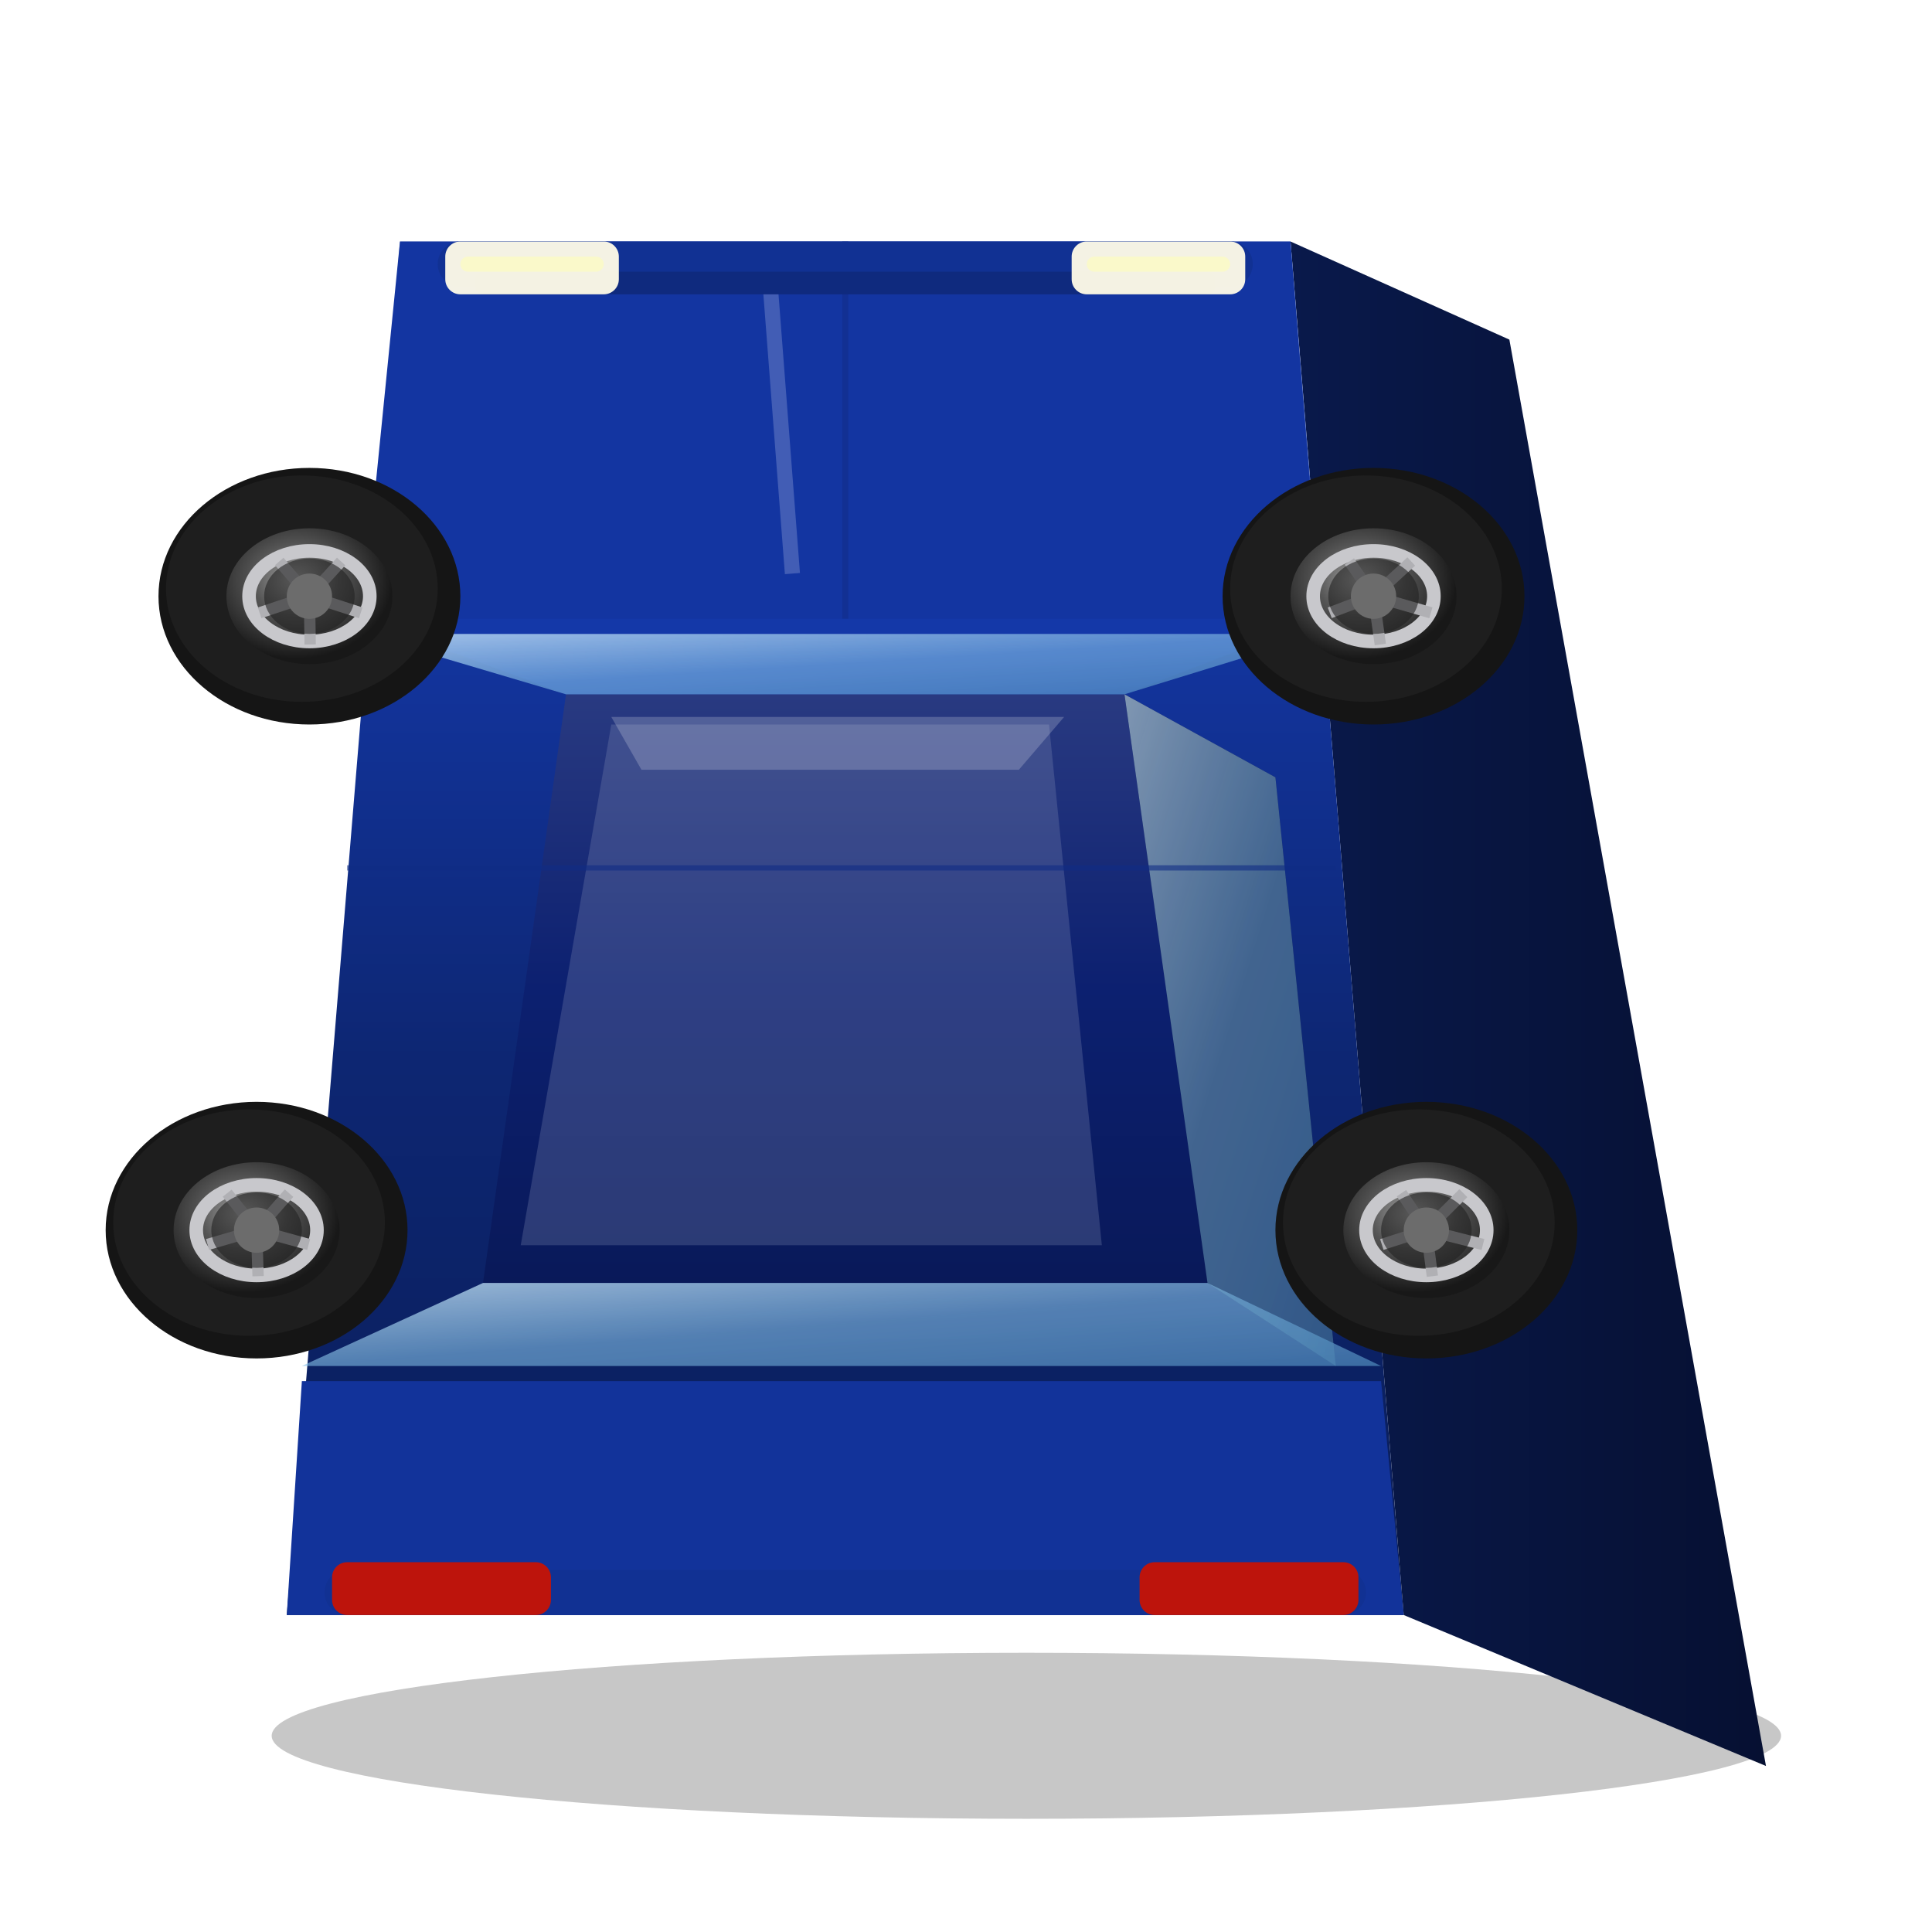
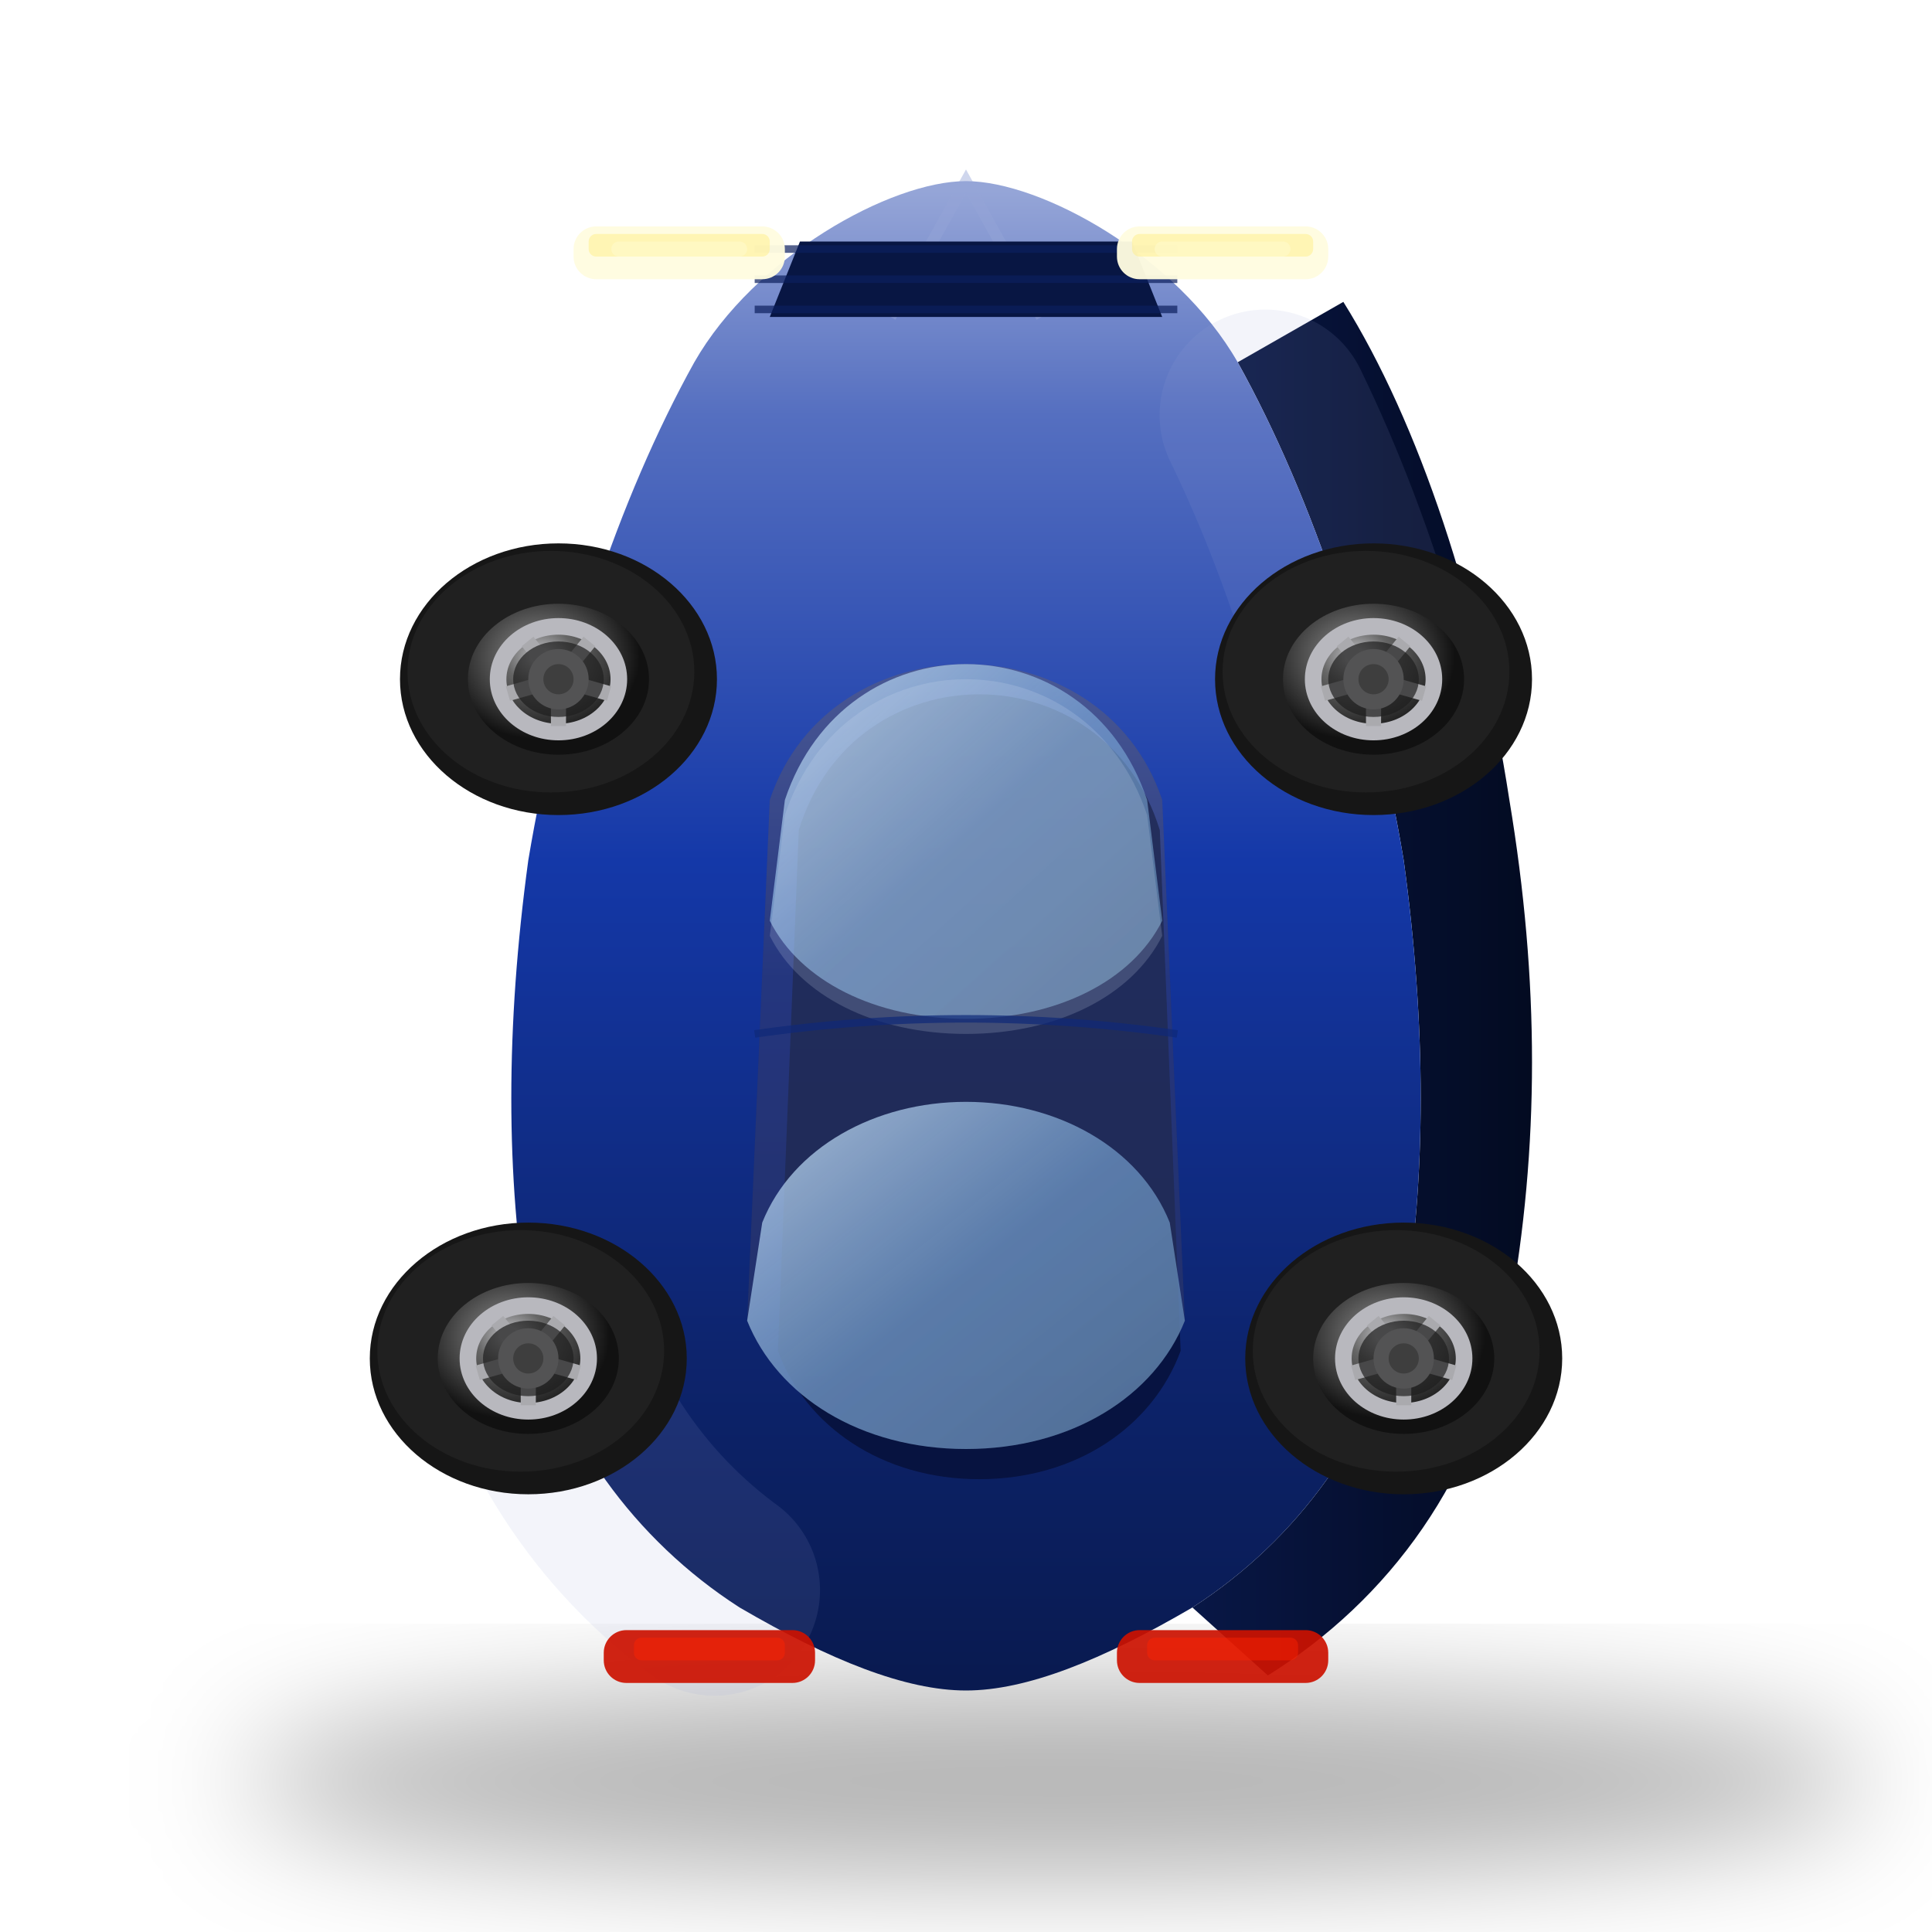
<svg xmlns="http://www.w3.org/2000/svg" viewBox="0 0 256 256">
  <defs>
    <linearGradient id="pgbmwm4" x1="0" y1="0" x2="0" y2="1">
-       <stop offset="0%" stop-color="rgb(142,159,213)" />
-       <stop offset="22%" stop-color="rgb(20,56,168)" />
-       <stop offset="60%" stop-color="rgb(13,38,114)" />
-       <stop offset="100%" stop-color="rgb(10,29,87)" />
+       <stop offset="0%" stop-color="rgb(149,165,215)" />
+       <stop offset="15%" stop-color="rgb(85,111,192)" />
+       <stop offset="45%" stop-color="rgb(20,56,168)" />
+       <stop offset="78%" stop-color="rgb(13,36,109)" />
+       <stop offset="100%" stop-color="rgb(9,26,80)" />
    </linearGradient>
    <linearGradient id="spbmwm4" x1="0" y1="0" x2="1" y2="0">
-       <stop offset="0%" stop-color="rgb(9,25,75)" />
-       <stop offset="100%" stop-color="rgb(6,16,50)" />
+       <stop offset="0%" stop-color="rgb(8,23,70)" />
+       <stop offset="60%" stop-color="rgb(5,15,47)" />
+       <stop offset="100%" stop-color="rgb(3,11,33)" />
    </linearGradient>
    <linearGradient id="rgbmwm4" x1="0" y1="0" x2="0" y2="1">
-       <stop offset="0%" stop-color="rgb(41,58,129)" />
-       <stop offset="50%" stop-color="rgb(12,32,112)" />
-       <stop offset="100%" stop-color="rgb(9,25,89)" />
+       <stop offset="0%" stop-color="rgb(60,76,140)" />
+       <stop offset="40%" stop-color="rgb(12,32,112)" />
+       <stop offset="100%" stop-color="rgb(8,22,78)" />
    </linearGradient>
    <linearGradient id="glbmwm4" x1="0" y1="0" x2="1" y2="1">
-       <stop offset="0%" stop-color="rgba(210,240,255,0.75)" />
-       <stop offset="50%" stop-color="rgba(130,190,230,0.60)" />
-       <stop offset="100%" stop-color="rgba(80,140,190,0.70)" />
+       <stop offset="0%" stop-color="rgba(197,219,241,0.82)" />
+       <stop offset="50%" stop-color="rgba(128,176,224,0.60)" />
+       <stop offset="100%" stop-color="rgba(96,132,168,0.72)" />
    </linearGradient>
-     <radialGradient id="wgbmwm4" cx="42%" cy="38%" r="58%">
-       <stop offset="0%" stop-color="#aaa" />
-       <stop offset="45%" stop-color="#555" />
-       <stop offset="100%" stop-color="#181818" />
+     <radialGradient id="wgbmwm4" cx="40%" cy="35%" r="55%">
+       <stop offset="0%" stop-color="#c8c8cc" />
+       <stop offset="35%" stop-color="#666" />
+       <stop offset="100%" stop-color="#111" />
    </radialGradient>
+     <filter id="sfbmwm4" x="-30%" y="-30%" width="160%" height="160%">
+       <feGaussianBlur stdDeviation="8" />
+     </filter>
  </defs>
-   <ellipse cx="136" cy="230" rx="100" ry="11" fill="rgba(0,0,0,0.22)" />
-   <polygon points="171,32 200,45 234,234 186,214" fill="url(#spbmwm4)" />
-   <polygon points="53,32 171,32 186,214 38,214" fill="url(#pgbmwm4)" />
-   <polygon points="53,32 171,32 175,82 48,82" fill="rgb(19,53,161)" />
-   <line x1="102" y1="37" x2="105" y2="76" stroke="rgb(142,159,213)" stroke-width="2" opacity="0.38" />
-   <line x1="112" y1="32" x2="112" y2="82" stroke="rgb(16,44,134)" stroke-width="0.8" opacity="0.55" />
-   <polygon points="40,183 183,183 186,214 38,214" fill="rgb(18,51,154)" />
-   <polygon points="48,82 175,82 149,92 75,92" fill="rgb(20,56,168)" />
-   <polygon points="75,92 149,92 160,170 64,170" fill="url(#rgbmwm4)" />
-   <polygon points="149,92 169,103 177,181 160,170" fill="rgb(6,18,64)" />
-   <polygon points="81,96 139,96 146,165 69,165" fill="rgb(133,143,183)" opacity="0.28" />
-   <polygon points="75,92 149,92 175,84 48,84" fill="url(#glbmwm4)" />
-   <polygon points="81,95 141,95 135,102 85,102" fill="rgba(255,255,255,0.20)" />
-   <polygon points="64,170 160,170 183,181 40,181" fill="url(#glbmwm4)" />
-   <polygon points="149,92 169,103 177,181 160,170" fill="url(#glbmwm4)" opacity="0.80" />
-   <line x1="46" y1="115" x2="177" y2="115" stroke="rgb(15,43,131)" stroke-width="0.7" opacity="0.6" />
-   <rect x="58" y="32" width="108" height="6" rx="3" fill="rgb(17,49,147)" />
-   <rect x="63" y="36" width="98" height="3" rx="1" fill="rgb(15,42,126)" />
-   <rect x="43" y="208" width="138" height="6" rx="3" fill="rgb(17,49,147)" />
-   <rect x="59" y="32" width="23" height="7" rx="2" fill="#fffce8" opacity="0.95" />
-   <rect x="142" y="32" width="23" height="7" rx="2" fill="#fffce8" opacity="0.95" />
-   <rect x="61" y="34" width="19" height="2" rx="1" fill="rgba(255,255,180,0.55)" />
-   <rect x="144" y="34" width="19" height="2" rx="1" fill="rgba(255,255,180,0.55)" />
-   <rect x="44" y="207" width="29" height="7" rx="2" fill="#cc1100" opacity="0.92" />
-   <rect x="151" y="207" width="29" height="7" rx="2" fill="#cc1100" opacity="0.92" />
-   <ellipse cx="41" cy="79" rx="20" ry="17" fill="#151515" />
-   <ellipse cx="40" cy="78" rx="18" ry="15" fill="#333" opacity="0.30" />
-   <ellipse cx="41" cy="79" rx="11" ry="9" fill="url(#wgbmwm4)" />
-   <ellipse cx="41" cy="79" rx="8" ry="6" fill="none" stroke="#c8c8cc" stroke-width="1.8" />
-   <line x1="41" y1="79" x2="47.8" y2="81.2" stroke="#b0b0b4" stroke-width="1.5" />
-   <line x1="41" y1="79" x2="41.1" y2="85.4" stroke="#b0b0b4" stroke-width="1.5" />
-   <line x1="41" y1="79" x2="34.4" y2="81.2" stroke="#b0b0b4" stroke-width="1.5" />
-   <line x1="41" y1="79" x2="37.0" y2="74.4" stroke="#b0b0b4" stroke-width="1.5" />
-   <line x1="41" y1="79" x2="45.2" y2="74.4" stroke="#b0b0b4" stroke-width="1.5" />
-   <circle cx="41" cy="79" r="3" fill="#ddd" />
-   <ellipse cx="41" cy="79" rx="6" ry="5" fill="#222" opacity="0.6" />
-   <ellipse cx="182" cy="79" rx="20" ry="17" fill="#151515" />
-   <ellipse cx="181" cy="78" rx="18" ry="15" fill="#333" opacity="0.30" />
-   <ellipse cx="182" cy="79" rx="11" ry="9" fill="url(#wgbmwm4)" />
-   <ellipse cx="182" cy="79" rx="8" ry="6" fill="none" stroke="#c8c8cc" stroke-width="1.8" />
-   <line x1="182" y1="79" x2="189.6" y2="81.2" stroke="#b0b0b4" stroke-width="1.5" />
-   <line x1="182" y1="79" x2="182.9" y2="85.4" stroke="#b0b0b4" stroke-width="1.5" />
-   <line x1="182" y1="79" x2="176.2" y2="81.2" stroke="#b0b0b4" stroke-width="1.5" />
-   <line x1="182" y1="79" x2="178.8" y2="74.4" stroke="#b0b0b4" stroke-width="1.5" />
-   <line x1="182" y1="79" x2="187.0" y2="74.4" stroke="#b0b0b4" stroke-width="1.5" />
-   <circle cx="182" cy="79" r="3" fill="#ddd" />
-   <ellipse cx="182" cy="79" rx="6" ry="5" fill="#222" opacity="0.6" />
-   <ellipse cx="34" cy="163" rx="20" ry="17" fill="#151515" />
-   <ellipse cx="33" cy="162" rx="18" ry="15" fill="#333" opacity="0.30" />
-   <ellipse cx="34" cy="163" rx="11" ry="9" fill="url(#wgbmwm4)" />
-   <ellipse cx="34" cy="163" rx="8" ry="6" fill="none" stroke="#c8c8cc" stroke-width="1.8" />
-   <line x1="34" y1="163" x2="40.9" y2="164.9" stroke="#b0b0b4" stroke-width="1.5" />
-   <line x1="34" y1="163" x2="34.2" y2="169.1" stroke="#b0b0b4" stroke-width="1.5" />
-   <line x1="34" y1="163" x2="27.5" y2="164.9" stroke="#b0b0b4" stroke-width="1.5" />
-   <line x1="34" y1="163" x2="30.1" y2="158.1" stroke="#b0b0b4" stroke-width="1.5" />
-   <line x1="34" y1="163" x2="38.3" y2="158.1" stroke="#b0b0b4" stroke-width="1.5" />
-   <circle cx="34" cy="163" r="3" fill="#ddd" />
-   <ellipse cx="34" cy="163" rx="6" ry="5" fill="#222" opacity="0.6" />
-   <ellipse cx="189" cy="163" rx="20" ry="17" fill="#151515" />
-   <ellipse cx="188" cy="162" rx="18" ry="15" fill="#333" opacity="0.30" />
-   <ellipse cx="189" cy="163" rx="11" ry="9" fill="url(#wgbmwm4)" />
-   <ellipse cx="189" cy="163" rx="8" ry="6" fill="none" stroke="#c8c8cc" stroke-width="1.8" />
-   <line x1="189" y1="163" x2="196.5" y2="164.9" stroke="#b0b0b4" stroke-width="1.5" />
-   <line x1="189" y1="163" x2="189.8" y2="169.1" stroke="#b0b0b4" stroke-width="1.5" />
-   <line x1="189" y1="163" x2="183.1" y2="164.9" stroke="#b0b0b4" stroke-width="1.5" />
-   <line x1="189" y1="163" x2="185.7" y2="158.1" stroke="#b0b0b4" stroke-width="1.5" />
-   <line x1="189" y1="163" x2="193.9" y2="158.1" stroke="#b0b0b4" stroke-width="1.5" />
-   <circle cx="189" cy="163" r="3" fill="#ddd" />
-   <ellipse cx="189" cy="163" rx="6" ry="5" fill="#222" opacity="0.6" />
+   <ellipse cx="140" cy="236" rx="108" ry="13" fill="rgba(0,0,0,0.30)" filter="url(#sfbmwm4)" />
+   <path d="M164,48 C174,66 182,90 186,114 C189,136 189,156 186,174 C182,190 172,204 158,213 L168,222 C184,212 196,196 200,174 C204,152 204,130 200,106 C196,80 188,56 178,40Z" fill="url(#spbmwm4)" />
+   <path d="M128,24 C118,24 100,34 92,48 C82,66 74,90 70,114 C67,136 67,156 70,174 C74,190 84,204 98,213 C110,220 120,224 128,224 C136,224 146,220 158,213 C172,204 182,190 186,174 C189,156 189,136 186,114 C182,90 174,66 164,48 C156,34 138,24 128,24Z" fill="url(#pgbmwm4)" />
+   <path d="M118,42 L128,24 L138,42" stroke="rgb(149,165,215)" stroke-width="1.5" fill="none" opacity="0.45" />
+   <path d="M128,24 C118,24 100,34 92,48 C82,66 74,90 70,114 C67,136 67,156 70,174 C74,190 84,204 98,213 C110,220 120,224 128,224 C136,224 146,220 158,213 C172,204 182,190 186,174 C189,156 189,136 186,114 C182,90 174,66 164,48 C156,34 138,24 128,24Z" fill="none" stroke="rgb(149,165,215)" stroke-width="28" stroke-dasharray="40 200" stroke-dashoffset="60" opacity="0.12" stroke-linecap="round" />
+   <path d="M106,32 L150,32 L154,42 L102,42Z" fill="rgb(8,22,67)" rx="2" />
+   <line x1="100" y1="33" x2="156" y2="33" stroke="rgb(11,30,92)" stroke-width="1" opacity="0.7" />
+   <line x1="100" y1="37" x2="156" y2="37" stroke="rgb(11,30,92)" stroke-width="1" opacity="0.7" />
+   <line x1="100" y1="41" x2="156" y2="41" stroke="rgb(11,30,92)" stroke-width="1" opacity="0.7" />
+   <path d="M102,106 C106,94 117,88 128,88 C139,88 150,94 154,106 L157,175 C153,185 142,192 128,192 C114,192 103,185 99,175Z" fill="url(#rgbmwm4)" />
+   <path d="M102,106 C106,94 117,88 128,88 C139,88 150,94 154,106 L157,175 C153,185 142,192 128,192 C114,192 103,185 99,175Z" fill="rgb(6,16,58)" transform="translate(12,4) scale(0.92,1)" opacity="0.85" />
+   <path d="M102,106 C106,94 117,88 128,88 C139,88 150,94 154,106 L157,175 C153,185 142,192 128,192 C114,192 103,185 99,175Z" fill="rgb(121,132,176)" opacity="0.22" />
+   <path d="M104,106 C108,94 118,88 128,88 C138,88 148,94 152,106 L154,122 C150,130 140,135 128,135 C116,135 106,130 102,122Z" fill="url(#glbmwm4)" />
+   <path d="M104,106 C108,94 118,88 128,88 C138,88 148,94 152,106 L154,122 C150,130 140,135 128,135 C116,135 106,130 102,122Z" fill="rgba(216,231,245,0.18)" transform="translate(0,2)" />
+   <path d="M101,162 C105,152 116,146 128,146 C140,146 151,152 155,162 L157,175 C153,185 142,192 128,192 C114,192 103,185 99,175Z" fill="url(#glbmwm4)" />
+   <path d="M100,137 Q128,133 156,137" stroke="rgb(14,40,120)" stroke-width="1" fill="none" opacity="0.7" />
+   <rect x="76" y="30" width="28" height="7" rx="3" fill="#fffce0" opacity="0.96" />
+   <rect x="78" y="31" width="24" height="3" rx="1" fill="#ffee88" opacity="0.5" />
+   <rect x="81" y="32" width="18" height="2" rx="1" fill="rgba(255,250,200,0.7)" />
+   <rect x="148" y="30" width="28" height="7" rx="3" fill="#fffce0" opacity="0.96" />
+   <rect x="150" y="31" width="24" height="3" rx="1" fill="#ffee88" opacity="0.5" />
+   <rect x="153" y="32" width="18" height="2" rx="1" fill="rgba(255,250,200,0.7)" />
+   <rect x="80" y="216" width="28" height="7" rx="3" fill="#cc1100" opacity="0.92" />
+   <rect x="84" y="217" width="20" height="3" rx="1" fill="#ff2200" opacity="0.45" />
+   <rect x="148" y="216" width="28" height="7" rx="3" fill="#cc1100" opacity="0.92" />
+   <rect x="152" y="217" width="20" height="3" rx="1" fill="#ff2200" opacity="0.45" />
+   <ellipse cx="74" cy="90" rx="21" ry="18" fill="#161616" />
+   <ellipse cx="73" cy="89" rx="19" ry="16" fill="#2a2a2a" opacity="0.5" />
+   <ellipse cx="74" cy="90" rx="12" ry="10" fill="url(#wgbmwm4)" />
+   <ellipse cx="74" cy="90" rx="8" ry="7" fill="none" stroke="#b8b8be" stroke-width="2.2" />
+   <line x1="74" y1="90" x2="80.7" y2="91.9" stroke="#aaaaae" stroke-width="2" />
+   <line x1="74" y1="90" x2="74.0" y2="96.2" stroke="#aaaaae" stroke-width="2" />
+   <line x1="74" y1="90" x2="67.3" y2="91.9" stroke="#aaaaae" stroke-width="2" />
+   <line x1="74" y1="90" x2="69.9" y2="85.0" stroke="#aaaaae" stroke-width="2" />
+   <line x1="74" y1="90" x2="78.1" y2="85.0" stroke="#aaaaae" stroke-width="2" />
+   <circle cx="74" cy="90" r="4" fill="#d0d0d4" />
+   <circle cx="74" cy="90" r="2" fill="#888" />
+   <ellipse cx="74" cy="90" rx="6" ry="5" fill="#1e1e1e" opacity="0.7" />
+   <ellipse cx="182" cy="90" rx="21" ry="18" fill="#161616" />
+   <ellipse cx="181" cy="89" rx="19" ry="16" fill="#2a2a2a" opacity="0.5" />
+   <ellipse cx="182" cy="90" rx="12" ry="10" fill="url(#wgbmwm4)" />
+   <ellipse cx="182" cy="90" rx="8" ry="7" fill="none" stroke="#b8b8be" stroke-width="2.2" />
+   <line x1="182" y1="90" x2="188.7" y2="91.9" stroke="#aaaaae" stroke-width="2" />
+   <line x1="182" y1="90" x2="182.0" y2="96.2" stroke="#aaaaae" stroke-width="2" />
+   <line x1="182" y1="90" x2="175.3" y2="91.9" stroke="#aaaaae" stroke-width="2" />
+   <line x1="182" y1="90" x2="177.9" y2="85.0" stroke="#aaaaae" stroke-width="2" />
+   <line x1="182" y1="90" x2="186.1" y2="85.0" stroke="#aaaaae" stroke-width="2" />
+   <circle cx="182" cy="90" r="4" fill="#d0d0d4" />
+   <circle cx="182" cy="90" r="2" fill="#888" />
+   <ellipse cx="182" cy="90" rx="6" ry="5" fill="#1e1e1e" opacity="0.7" />
+   <ellipse cx="70" cy="180" rx="21" ry="18" fill="#161616" />
+   <ellipse cx="69" cy="179" rx="19" ry="16" fill="#2a2a2a" opacity="0.5" />
+   <ellipse cx="70" cy="180" rx="12" ry="10" fill="url(#wgbmwm4)" />
+   <ellipse cx="70" cy="180" rx="8" ry="7" fill="none" stroke="#b8b8be" stroke-width="2.2" />
+   <line x1="70" y1="180" x2="76.7" y2="181.9" stroke="#aaaaae" stroke-width="2" />
+   <line x1="70" y1="180" x2="70.0" y2="186.2" stroke="#aaaaae" stroke-width="2" />
+   <line x1="70" y1="180" x2="63.3" y2="181.9" stroke="#aaaaae" stroke-width="2" />
+   <line x1="70" y1="180" x2="65.9" y2="175.0" stroke="#aaaaae" stroke-width="2" />
+   <line x1="70" y1="180" x2="74.1" y2="175.0" stroke="#aaaaae" stroke-width="2" />
+   <circle cx="70" cy="180" r="4" fill="#d0d0d4" />
+   <circle cx="70" cy="180" r="2" fill="#888" />
+   <ellipse cx="70" cy="180" rx="6" ry="5" fill="#1e1e1e" opacity="0.7" />
+   <ellipse cx="186" cy="180" rx="21" ry="18" fill="#161616" />
+   <ellipse cx="185" cy="179" rx="19" ry="16" fill="#2a2a2a" opacity="0.5" />
+   <ellipse cx="186" cy="180" rx="12" ry="10" fill="url(#wgbmwm4)" />
+   <ellipse cx="186" cy="180" rx="8" ry="7" fill="none" stroke="#b8b8be" stroke-width="2.2" />
+   <line x1="186" y1="180" x2="192.7" y2="181.9" stroke="#aaaaae" stroke-width="2" />
+   <line x1="186" y1="180" x2="186.0" y2="186.2" stroke="#aaaaae" stroke-width="2" />
+   <line x1="186" y1="180" x2="179.3" y2="181.9" stroke="#aaaaae" stroke-width="2" />
+   <line x1="186" y1="180" x2="181.9" y2="175.0" stroke="#aaaaae" stroke-width="2" />
+   <line x1="186" y1="180" x2="190.1" y2="175.0" stroke="#aaaaae" stroke-width="2" />
+   <circle cx="186" cy="180" r="4" fill="#d0d0d4" />
+   <circle cx="186" cy="180" r="2" fill="#888" />
+   <ellipse cx="186" cy="180" rx="6" ry="5" fill="#1e1e1e" opacity="0.7" />
</svg>
